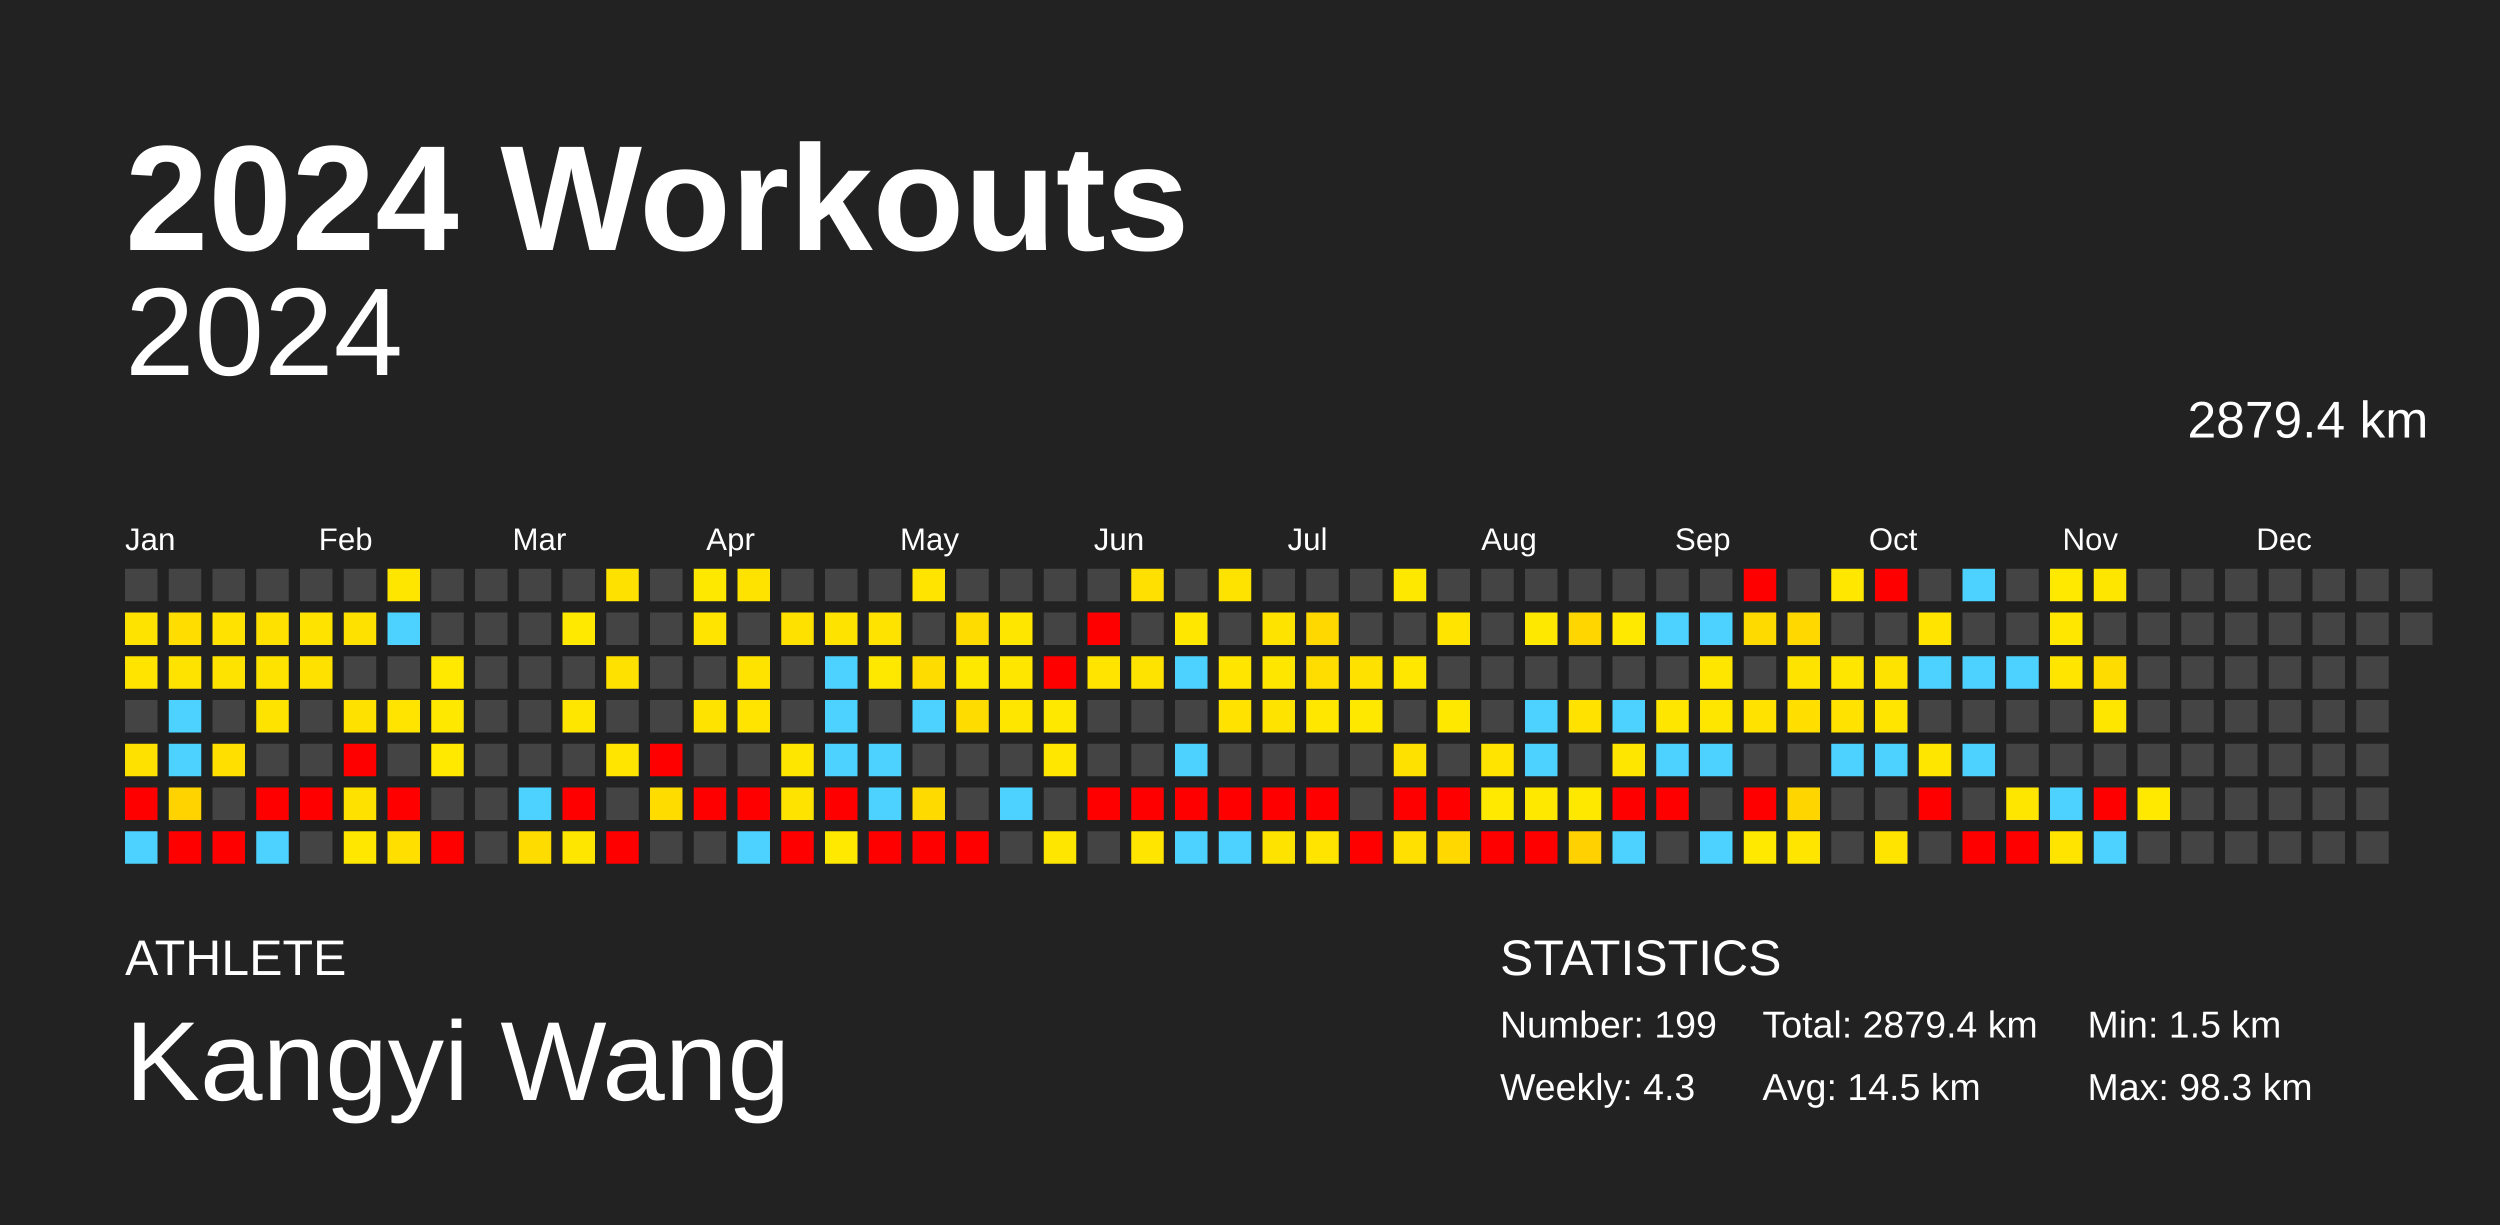
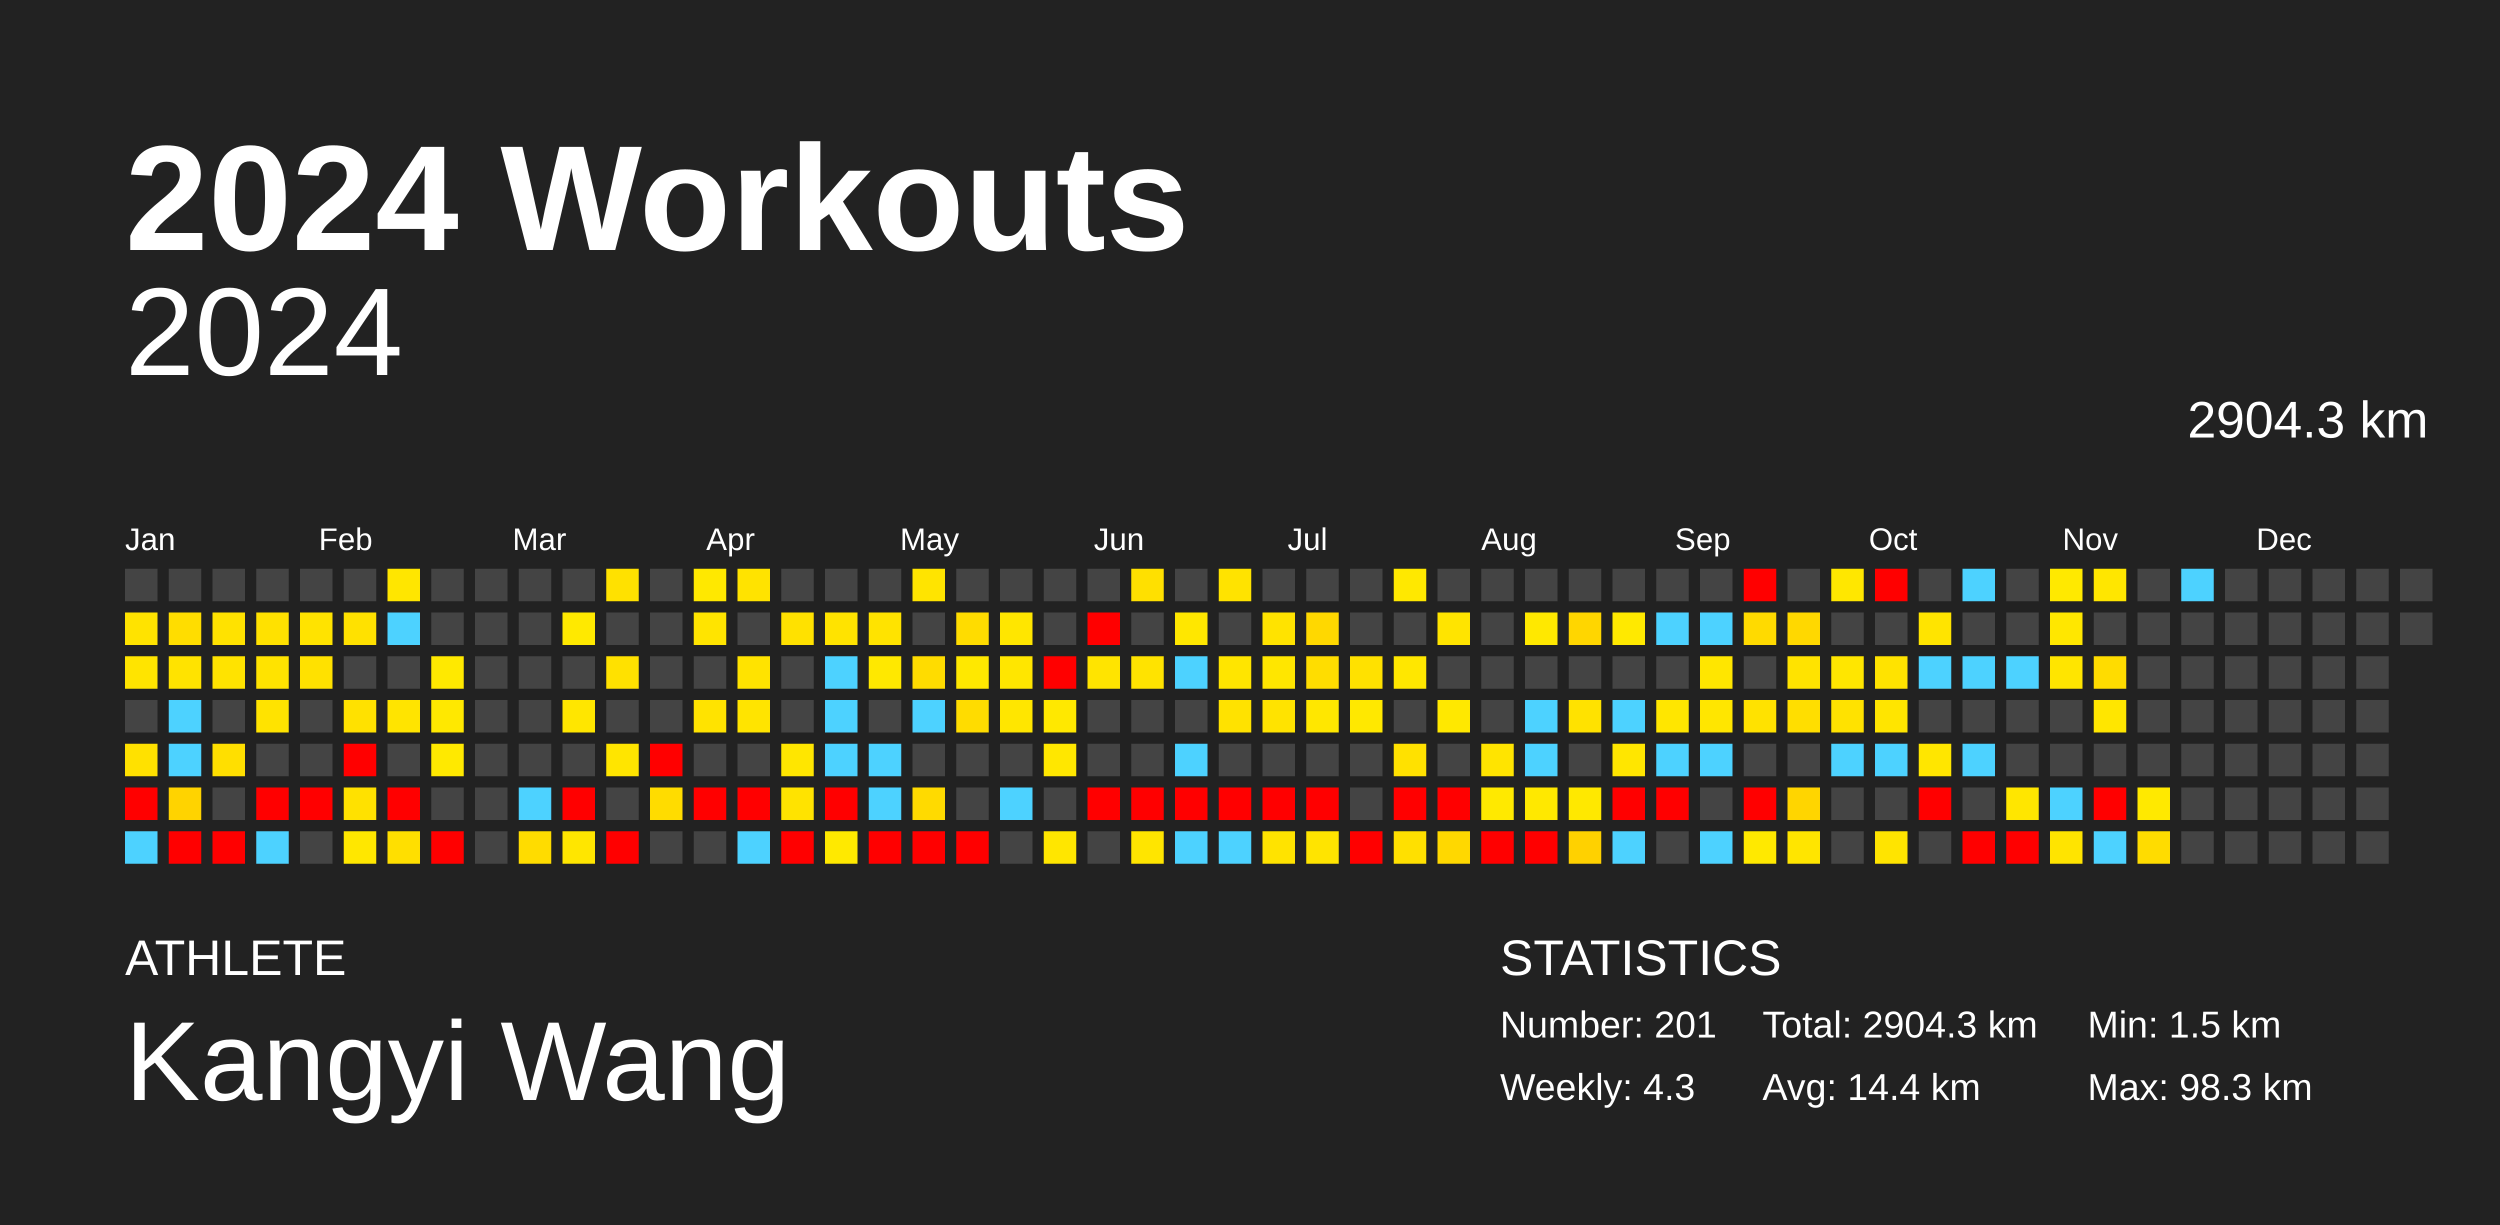
<svg xmlns="http://www.w3.org/2000/svg" baseProfile="full" height="98mm" version="1.1" viewBox="0,0,200,98" width="200mm">
  <defs />
  <rect fill="#222222" height="98" width="200" x="0" y="0" />
  <text fill="#FFFFFF" style="font-size:12px; font-family:Arial; font-weight:bold;" x="10" y="20">2024 Workouts</text>
  <text fill="#FFFFFF" style="font-size:4px; font-family:Arial" x="10" y="78">ATHLETE</text>
  <text fill="#FFFFFF" style="font-size:9px; font-family:Arial" x="10" y="88">Kangyi Wang</text>
  <text fill="#FFFFFF" style="font-size:4px; font-family:Arial" x="120" y="78">STATISTICS</text>
-   <text fill="#FFFFFF" style="font-size:3px; font-family:Arial" x="120" y="83">Number: 199</text>
+   <text fill="#FFFFFF" style="font-size:3px; font-family:Arial" x="120" y="83">Number: 201</text>
  <text fill="#FFFFFF" style="font-size:3px; font-family:Arial" x="120" y="88">Weekly: 4.3</text>
-   <text fill="#FFFFFF" style="font-size:3px; font-family:Arial" x="141" y="83">Total: 2879.4 km</text>
-   <text fill="#FFFFFF" style="font-size:3px; font-family:Arial" x="141" y="88">Avg: 14.5 km</text>
+   <text fill="#FFFFFF" style="font-size:3px; font-family:Arial" x="141" y="83">Total: 2904.3 km</text>
+   <text fill="#FFFFFF" style="font-size:3px; font-family:Arial" x="141" y="88">Avg: 14.4 km</text>
  <text fill="#FFFFFF" style="font-size:3px; font-family:Arial" x="167" y="83">Min: 1.5 km</text>
  <text fill="#FFFFFF" style="font-size:3px; font-family:Arial" x="167" y="88">Max: 98.3 km</text>
  <text alignment-baseline="hanging" fill="#FFFFFF" style="font-size:10.0px; font-family:Arial;" x="10" y="30">2024</text>
-   <text alignment-baseline="hanging" fill="#FFFFFF" style="font-size:4.125px; font-family:Arial;" x="175" y="35">2879.4 km</text>
+   <text alignment-baseline="hanging" fill="#FFFFFF" style="font-size:4.125px; font-family:Arial;" x="175" y="35">2904.3 km</text>
  <text fill="#FFFFFF" style="font-size:2.5px; font-family:Arial" x="10.0" y="44">Jan</text>
  <text fill="#FFFFFF" style="font-size:2.5px; font-family:Arial" x="25.5" y="44">Feb</text>
  <text fill="#FFFFFF" style="font-size:2.5px; font-family:Arial" x="41.0" y="44">Mar</text>
  <text fill="#FFFFFF" style="font-size:2.5px; font-family:Arial" x="56.5" y="44">Apr</text>
  <text fill="#FFFFFF" style="font-size:2.5px; font-family:Arial" x="72.0" y="44">May</text>
  <text fill="#FFFFFF" style="font-size:2.5px; font-family:Arial" x="87.5" y="44">Jun</text>
  <text fill="#FFFFFF" style="font-size:2.5px; font-family:Arial" x="103.0" y="44">Jul</text>
  <text fill="#FFFFFF" style="font-size:2.5px; font-family:Arial" x="118.5" y="44">Aug</text>
  <text fill="#FFFFFF" style="font-size:2.5px; font-family:Arial" x="134.0" y="44">Sep</text>
  <text fill="#FFFFFF" style="font-size:2.5px; font-family:Arial" x="149.5" y="44">Oct</text>
  <text fill="#FFFFFF" style="font-size:2.5px; font-family:Arial" x="165.0" y="44">Nov</text>
  <text fill="#FFFFFF" style="font-size:2.5px; font-family:Arial" x="180.5" y="44">Dec</text>
  <rect fill="#444444" height="2.6" width="2.6" x="10.0" y="45.5" />
  <rect fill="#ffe300" height="2.6" width="2.6" x="10.0" y="49.0" />
  <rect fill="#ffe400" height="2.6" width="2.6" x="10.0" y="52.5" />
  <rect fill="#444444" height="2.6" width="2.6" x="10.0" y="56.0" />
  <rect fill="#ffe100" height="2.6" width="2.6" x="10.0" y="59.5" />
  <rect fill="red" height="2.6" width="2.6" x="10.0" y="63.0" />
  <rect fill="#4dd2ff" height="2.6" width="2.6" x="10.0" y="66.5" />
  <rect fill="#444444" height="2.6" width="2.6" x="13.5" y="45.5" />
  <rect fill="#ffdd00" height="2.6" width="2.6" x="13.5" y="49.0" />
  <rect fill="#ffe300" height="2.6" width="2.6" x="13.5" y="52.5" />
  <rect fill="#4dd2ff" height="2.6" width="2.6" x="13.5" y="56.0" />
  <rect fill="#4dd2ff" height="2.6" width="2.6" x="13.5" y="59.5" />
  <rect fill="#ffd300" height="2.6" width="2.6" x="13.5" y="63.0" />
  <rect fill="red" height="2.6" width="2.6" x="13.5" y="66.5" />
  <rect fill="#444444" height="2.6" width="2.6" x="17.0" y="45.5" />
  <rect fill="#ffe200" height="2.6" width="2.6" x="17.0" y="49.0" />
  <rect fill="#ffe300" height="2.6" width="2.6" x="17.0" y="52.5" />
  <rect fill="#444444" height="2.6" width="2.6" x="17.0" y="56.0" />
  <rect fill="#ffdf00" height="2.6" width="2.6" x="17.0" y="59.5" />
  <rect fill="#444444" height="2.6" width="2.6" x="17.0" y="63.0" />
  <rect fill="red" height="2.6" width="2.6" x="17.0" y="66.5" />
  <rect fill="#444444" height="2.6" width="2.6" x="20.5" y="45.5" />
  <rect fill="#ffe100" height="2.6" width="2.6" x="20.5" y="49.0" />
  <rect fill="#ffe300" height="2.6" width="2.6" x="20.5" y="52.5" />
  <rect fill="#ffe300" height="2.6" width="2.6" x="20.5" y="56.0" />
  <rect fill="#444444" height="2.6" width="2.6" x="20.5" y="59.5" />
  <rect fill="red" height="2.6" width="2.6" x="20.5" y="63.0" />
  <rect fill="#4dd2ff" height="2.6" width="2.6" x="20.5" y="66.5" />
  <rect fill="#444444" height="2.6" width="2.6" x="24.0" y="45.5" />
  <rect fill="#ffe300" height="2.6" width="2.6" x="24.0" y="49.0" />
  <rect fill="#ffe100" height="2.6" width="2.6" x="24.0" y="52.5" />
  <rect fill="#444444" height="2.6" width="2.6" x="24.0" y="56.0" />
  <rect fill="#444444" height="2.6" width="2.6" x="24.0" y="59.5" />
  <rect fill="red" height="2.6" width="2.6" x="24.0" y="63.0" />
  <rect fill="#444444" height="2.6" width="2.6" x="24.0" y="66.5" />
  <rect fill="#444444" height="2.6" width="2.6" x="27.5" y="45.5" />
  <rect fill="#ffe100" height="2.6" width="2.6" x="27.5" y="49.0" />
  <rect fill="#444444" height="2.6" width="2.6" x="27.5" y="52.5" />
  <rect fill="#ffe100" height="2.6" width="2.6" x="27.5" y="56.0" />
  <rect fill="red" height="2.6" width="2.6" x="27.5" y="59.5" />
  <rect fill="#ffe100" height="2.6" width="2.6" x="27.5" y="63.0" />
  <rect fill="#ffe700" height="2.6" width="2.6" x="27.5" y="66.5" />
  <rect fill="#ffe600" height="2.6" width="2.6" x="31.0" y="45.5" />
  <rect fill="#4dd2ff" height="2.6" width="2.6" x="31.0" y="49.0" />
  <rect fill="#444444" height="2.6" width="2.6" x="31.0" y="52.5" />
  <rect fill="#ffe400" height="2.6" width="2.6" x="31.0" y="56.0" />
  <rect fill="#444444" height="2.6" width="2.6" x="31.0" y="59.5" />
  <rect fill="red" height="2.6" width="2.6" x="31.0" y="63.0" />
  <rect fill="#ffdf00" height="2.6" width="2.6" x="31.0" y="66.5" />
  <rect fill="#444444" height="2.6" width="2.6" x="34.5" y="45.5" />
  <rect fill="#444444" height="2.6" width="2.6" x="34.5" y="49.0" />
  <rect fill="#ffe900" height="2.6" width="2.6" x="34.5" y="52.5" />
  <rect fill="#ffe800" height="2.6" width="2.6" x="34.5" y="56.0" />
  <rect fill="#ffe900" height="2.6" width="2.6" x="34.5" y="59.5" />
  <rect fill="#444444" height="2.6" width="2.6" x="34.5" y="63.0" />
  <rect fill="red" height="2.6" width="2.6" x="34.5" y="66.5" />
  <rect fill="#444444" height="2.6" width="2.6" x="38.0" y="45.5" />
  <rect fill="#444444" height="2.6" width="2.6" x="38.0" y="49.0" />
  <rect fill="#444444" height="2.6" width="2.6" x="38.0" y="52.5" />
  <rect fill="#444444" height="2.6" width="2.6" x="38.0" y="56.0" />
  <rect fill="#444444" height="2.6" width="2.6" x="38.0" y="59.5" />
  <rect fill="#444444" height="2.6" width="2.6" x="38.0" y="63.0" />
  <rect fill="#444444" height="2.6" width="2.6" x="38.0" y="66.5" />
  <rect fill="#444444" height="2.6" width="2.6" x="41.5" y="45.5" />
  <rect fill="#444444" height="2.6" width="2.6" x="41.5" y="49.0" />
  <rect fill="#444444" height="2.6" width="2.6" x="41.5" y="52.5" />
  <rect fill="#444444" height="2.6" width="2.6" x="41.5" y="56.0" />
  <rect fill="#444444" height="2.6" width="2.6" x="41.5" y="59.5" />
  <rect fill="#4dd2ff" height="2.6" width="2.6" x="41.5" y="63.0" />
  <rect fill="#ffdc00" height="2.6" width="2.6" x="41.5" y="66.5" />
  <rect fill="#444444" height="2.6" width="2.6" x="45.0" y="45.5" />
  <rect fill="#ffe900" height="2.6" width="2.6" x="45.0" y="49.0" />
  <rect fill="#444444" height="2.6" width="2.6" x="45.0" y="52.5" />
  <rect fill="#ffe600" height="2.6" width="2.6" x="45.0" y="56.0" />
  <rect fill="#444444" height="2.6" width="2.6" x="45.0" y="59.5" />
  <rect fill="red" height="2.6" width="2.6" x="45.0" y="63.0" />
  <rect fill="#ffe600" height="2.6" width="2.6" x="45.0" y="66.5" />
  <rect fill="#ffe100" height="2.6" width="2.6" x="48.5" y="45.5" />
  <rect fill="#444444" height="2.6" width="2.6" x="48.5" y="49.0" />
  <rect fill="#ffe100" height="2.6" width="2.6" x="48.5" y="52.5" />
  <rect fill="#444444" height="2.6" width="2.6" x="48.5" y="56.0" />
  <rect fill="#ffe500" height="2.6" width="2.6" x="48.5" y="59.5" />
  <rect fill="#444444" height="2.6" width="2.6" x="48.5" y="63.0" />
  <rect fill="red" height="2.6" width="2.6" x="48.5" y="66.5" />
  <rect fill="#444444" height="2.6" width="2.6" x="52.0" y="45.5" />
  <rect fill="#444444" height="2.6" width="2.6" x="52.0" y="49.0" />
  <rect fill="#444444" height="2.6" width="2.6" x="52.0" y="52.5" />
  <rect fill="#444444" height="2.6" width="2.6" x="52.0" y="56.0" />
  <rect fill="red" height="2.6" width="2.6" x="52.0" y="59.5" />
  <rect fill="#ffdc00" height="2.6" width="2.6" x="52.0" y="63.0" />
  <rect fill="#444444" height="2.6" width="2.6" x="52.0" y="66.5" />
  <rect fill="#ffe800" height="2.6" width="2.6" x="55.5" y="45.5" />
  <rect fill="#ffe400" height="2.6" width="2.6" x="55.5" y="49.0" />
  <rect fill="#444444" height="2.6" width="2.6" x="55.5" y="52.5" />
  <rect fill="#ffe300" height="2.6" width="2.6" x="55.5" y="56.0" />
  <rect fill="#444444" height="2.6" width="2.6" x="55.5" y="59.5" />
  <rect fill="red" height="2.6" width="2.6" x="55.5" y="63.0" />
  <rect fill="#444444" height="2.6" width="2.6" x="55.5" y="66.5" />
  <rect fill="#ffe300" height="2.6" width="2.6" x="59.0" y="45.5" />
  <rect fill="#444444" height="2.6" width="2.6" x="59.0" y="49.0" />
  <rect fill="#ffe300" height="2.6" width="2.6" x="59.0" y="52.5" />
  <rect fill="#ffe400" height="2.6" width="2.6" x="59.0" y="56.0" />
  <rect fill="#444444" height="2.6" width="2.6" x="59.0" y="59.5" />
  <rect fill="red" height="2.6" width="2.6" x="59.0" y="63.0" />
  <rect fill="#4dd2ff" height="2.6" width="2.6" x="59.0" y="66.5" />
  <rect fill="#444444" height="2.6" width="2.6" x="62.5" y="45.5" />
  <rect fill="#ffe100" height="2.6" width="2.6" x="62.5" y="49.0" />
  <rect fill="#444444" height="2.6" width="2.6" x="62.5" y="52.5" />
  <rect fill="#444444" height="2.6" width="2.6" x="62.5" y="56.0" />
  <rect fill="#ffe600" height="2.6" width="2.6" x="62.5" y="59.5" />
  <rect fill="#ffe300" height="2.6" width="2.6" x="62.5" y="63.0" />
  <rect fill="red" height="2.6" width="2.6" x="62.5" y="66.5" />
  <rect fill="#444444" height="2.6" width="2.6" x="66.0" y="45.5" />
  <rect fill="#ffe300" height="2.6" width="2.6" x="66.0" y="49.0" />
  <rect fill="#4dd2ff" height="2.6" width="2.6" x="66.0" y="52.5" />
  <rect fill="#4dd2ff" height="2.6" width="2.6" x="66.0" y="56.0" />
  <rect fill="#4dd2ff" height="2.6" width="2.6" x="66.0" y="59.5" />
  <rect fill="red" height="2.6" width="2.6" x="66.0" y="63.0" />
  <rect fill="#ffe900" height="2.6" width="2.6" x="66.0" y="66.5" />
  <rect fill="#444444" height="2.6" width="2.6" x="69.5" y="45.5" />
  <rect fill="#ffe300" height="2.6" width="2.6" x="69.5" y="49.0" />
  <rect fill="#ffe800" height="2.6" width="2.6" x="69.5" y="52.5" />
  <rect fill="#444444" height="2.6" width="2.6" x="69.5" y="56.0" />
  <rect fill="#4dd2ff" height="2.6" width="2.6" x="69.5" y="59.5" />
  <rect fill="#4dd2ff" height="2.6" width="2.6" x="69.5" y="63.0" />
  <rect fill="red" height="2.6" width="2.6" x="69.5" y="66.5" />
  <rect fill="#ffe400" height="2.6" width="2.6" x="73.0" y="45.5" />
  <rect fill="#444444" height="2.6" width="2.6" x="73.0" y="49.0" />
  <rect fill="#ffdc00" height="2.6" width="2.6" x="73.0" y="52.5" />
  <rect fill="#4dd2ff" height="2.6" width="2.6" x="73.0" y="56.0" />
  <rect fill="#444444" height="2.6" width="2.6" x="73.0" y="59.5" />
  <rect fill="#ffda00" height="2.6" width="2.6" x="73.0" y="63.0" />
  <rect fill="red" height="2.6" width="2.6" x="73.0" y="66.5" />
  <rect fill="#444444" height="2.6" width="2.6" x="76.5" y="45.5" />
  <rect fill="#ffdc00" height="2.6" width="2.6" x="76.5" y="49.0" />
  <rect fill="#ffe800" height="2.6" width="2.6" x="76.5" y="52.5" />
  <rect fill="#ffdc00" height="2.6" width="2.6" x="76.5" y="56.0" />
  <rect fill="#444444" height="2.6" width="2.6" x="76.5" y="59.5" />
  <rect fill="#444444" height="2.6" width="2.6" x="76.5" y="63.0" />
  <rect fill="red" height="2.6" width="2.6" x="76.5" y="66.5" />
  <rect fill="#444444" height="2.6" width="2.6" x="80.0" y="45.5" />
  <rect fill="#ffe600" height="2.6" width="2.6" x="80.0" y="49.0" />
  <rect fill="#ffe600" height="2.6" width="2.6" x="80.0" y="52.5" />
  <rect fill="#ffe600" height="2.6" width="2.6" x="80.0" y="56.0" />
  <rect fill="#444444" height="2.6" width="2.6" x="80.0" y="59.5" />
  <rect fill="#4dd2ff" height="2.6" width="2.6" x="80.0" y="63.0" />
  <rect fill="#444444" height="2.6" width="2.6" x="80.0" y="66.5" />
  <rect fill="#444444" height="2.6" width="2.6" x="83.5" y="45.5" />
  <rect fill="#444444" height="2.6" width="2.6" x="83.5" y="49.0" />
  <rect fill="red" height="2.6" width="2.6" x="83.5" y="52.5" />
  <rect fill="#ffe800" height="2.6" width="2.6" x="83.5" y="56.0" />
  <rect fill="#ffe700" height="2.6" width="2.6" x="83.5" y="59.5" />
  <rect fill="#444444" height="2.6" width="2.6" x="83.5" y="63.0" />
  <rect fill="#ffe600" height="2.6" width="2.6" x="83.5" y="66.5" />
  <rect fill="#444444" height="2.6" width="2.6" x="87.0" y="45.5" />
  <rect fill="red" height="2.6" width="2.6" x="87.0" y="49.0" />
  <rect fill="#ffe400" height="2.6" width="2.6" x="87.0" y="52.5" />
  <rect fill="#444444" height="2.6" width="2.6" x="87.0" y="56.0" />
  <rect fill="#444444" height="2.6" width="2.6" x="87.0" y="59.5" />
  <rect fill="red" height="2.6" width="2.6" x="87.0" y="63.0" />
  <rect fill="#444444" height="2.6" width="2.6" x="87.0" y="66.5" />
  <rect fill="#ffe000" height="2.6" width="2.6" x="90.5" y="45.5" />
  <rect fill="#444444" height="2.6" width="2.6" x="90.5" y="49.0" />
  <rect fill="#ffe300" height="2.6" width="2.6" x="90.5" y="52.5" />
  <rect fill="#444444" height="2.6" width="2.6" x="90.5" y="56.0" />
  <rect fill="#444444" height="2.6" width="2.6" x="90.5" y="59.5" />
  <rect fill="red" height="2.6" width="2.6" x="90.5" y="63.0" />
  <rect fill="#ffe500" height="2.6" width="2.6" x="90.5" y="66.5" />
  <rect fill="#444444" height="2.6" width="2.6" x="94.0" y="45.5" />
  <rect fill="#ffe700" height="2.6" width="2.6" x="94.0" y="49.0" />
  <rect fill="#4dd2ff" height="2.6" width="2.6" x="94.0" y="52.5" />
  <rect fill="#444444" height="2.6" width="2.6" x="94.0" y="56.0" />
  <rect fill="#4dd2ff" height="2.6" width="2.6" x="94.0" y="59.5" />
  <rect fill="red" height="2.6" width="2.6" x="94.0" y="63.0" />
  <rect fill="#4dd2ff" height="2.6" width="2.6" x="94.0" y="66.5" />
  <rect fill="#ffe300" height="2.6" width="2.6" x="97.5" y="45.5" />
  <rect fill="#444444" height="2.6" width="2.6" x="97.5" y="49.0" />
  <rect fill="#ffe500" height="2.6" width="2.6" x="97.5" y="52.5" />
  <rect fill="#ffe200" height="2.6" width="2.6" x="97.5" y="56.0" />
  <rect fill="#444444" height="2.6" width="2.6" x="97.5" y="59.5" />
  <rect fill="red" height="2.6" width="2.6" x="97.5" y="63.0" />
  <rect fill="#4dd2ff" height="2.6" width="2.6" x="97.5" y="66.5" />
  <rect fill="#444444" height="2.6" width="2.6" x="101.0" y="45.5" />
  <rect fill="#ffe300" height="2.6" width="2.6" x="101.0" y="49.0" />
  <rect fill="#ffe600" height="2.6" width="2.6" x="101.0" y="52.5" />
  <rect fill="#ffe300" height="2.6" width="2.6" x="101.0" y="56.0" />
  <rect fill="#444444" height="2.6" width="2.6" x="101.0" y="59.5" />
  <rect fill="red" height="2.6" width="2.6" x="101.0" y="63.0" />
  <rect fill="#ffe300" height="2.6" width="2.6" x="101.0" y="66.5" />
  <rect fill="#444444" height="2.6" width="2.6" x="104.5" y="45.5" />
  <rect fill="#ffd800" height="2.6" width="2.6" x="104.5" y="49.0" />
  <rect fill="#ffdd00" height="2.6" width="2.6" x="104.5" y="52.5" />
  <rect fill="#ffe700" height="2.6" width="2.6" x="104.5" y="56.0" />
  <rect fill="#444444" height="2.6" width="2.6" x="104.5" y="59.5" />
  <rect fill="red" height="2.6" width="2.6" x="104.5" y="63.0" />
  <rect fill="#ffe400" height="2.6" width="2.6" x="104.5" y="66.5" />
  <rect fill="#444444" height="2.6" width="2.6" x="108.0" y="45.5" />
  <rect fill="#444444" height="2.6" width="2.6" x="108.0" y="49.0" />
  <rect fill="#ffe100" height="2.6" width="2.6" x="108.0" y="52.5" />
  <rect fill="#ffe800" height="2.6" width="2.6" x="108.0" y="56.0" />
  <rect fill="#444444" height="2.6" width="2.6" x="108.0" y="59.5" />
  <rect fill="#444444" height="2.6" width="2.6" x="108.0" y="63.0" />
  <rect fill="red" height="2.6" width="2.6" x="108.0" y="66.5" />
  <rect fill="#ffe800" height="2.6" width="2.6" x="111.5" y="45.5" />
  <rect fill="#444444" height="2.6" width="2.6" x="111.5" y="49.0" />
  <rect fill="#ffe700" height="2.6" width="2.6" x="111.5" y="52.5" />
  <rect fill="#444444" height="2.6" width="2.6" x="111.5" y="56.0" />
  <rect fill="#ffe100" height="2.6" width="2.6" x="111.5" y="59.5" />
  <rect fill="red" height="2.6" width="2.6" x="111.5" y="63.0" />
  <rect fill="#ffe000" height="2.6" width="2.6" x="111.5" y="66.5" />
  <rect fill="#444444" height="2.6" width="2.6" x="115.0" y="45.5" />
  <rect fill="#ffe400" height="2.6" width="2.6" x="115.0" y="49.0" />
  <rect fill="#444444" height="2.6" width="2.6" x="115.0" y="52.5" />
  <rect fill="#ffe800" height="2.6" width="2.6" x="115.0" y="56.0" />
  <rect fill="#444444" height="2.6" width="2.6" x="115.0" y="59.5" />
  <rect fill="red" height="2.6" width="2.6" x="115.0" y="63.0" />
  <rect fill="#ffd800" height="2.6" width="2.6" x="115.0" y="66.5" />
  <rect fill="#444444" height="2.6" width="2.6" x="118.5" y="45.5" />
  <rect fill="#444444" height="2.6" width="2.6" x="118.5" y="49.0" />
  <rect fill="#444444" height="2.6" width="2.6" x="118.5" y="52.5" />
  <rect fill="#444444" height="2.6" width="2.6" x="118.5" y="56.0" />
  <rect fill="#ffe400" height="2.6" width="2.6" x="118.5" y="59.5" />
  <rect fill="#ffe900" height="2.6" width="2.6" x="118.5" y="63.0" />
  <rect fill="red" height="2.6" width="2.6" x="118.5" y="66.5" />
  <rect fill="#444444" height="2.6" width="2.6" x="122.0" y="45.5" />
  <rect fill="#ffe800" height="2.6" width="2.6" x="122.0" y="49.0" />
  <rect fill="#444444" height="2.6" width="2.6" x="122.0" y="52.5" />
  <rect fill="#4dd2ff" height="2.6" width="2.6" x="122.0" y="56.0" />
  <rect fill="#4dd2ff" height="2.6" width="2.6" x="122.0" y="59.5" />
  <rect fill="#ffe800" height="2.6" width="2.6" x="122.0" y="63.0" />
  <rect fill="red" height="2.6" width="2.6" x="122.0" y="66.5" />
  <rect fill="#444444" height="2.6" width="2.6" x="125.5" y="45.5" />
  <rect fill="#ffd600" height="2.6" width="2.6" x="125.5" y="49.0" />
  <rect fill="#444444" height="2.6" width="2.6" x="125.5" y="52.5" />
  <rect fill="#ffe200" height="2.6" width="2.6" x="125.5" y="56.0" />
  <rect fill="#444444" height="2.6" width="2.6" x="125.5" y="59.5" />
  <rect fill="#ffe800" height="2.6" width="2.6" x="125.5" y="63.0" />
  <rect fill="#ffd100" height="2.6" width="2.6" x="125.5" y="66.5" />
  <rect fill="#444444" height="2.6" width="2.6" x="129.0" y="45.5" />
  <rect fill="#ffe900" height="2.6" width="2.6" x="129.0" y="49.0" />
  <rect fill="#444444" height="2.6" width="2.6" x="129.0" y="52.5" />
  <rect fill="#4dd2ff" height="2.6" width="2.6" x="129.0" y="56.0" />
  <rect fill="#ffe600" height="2.6" width="2.6" x="129.0" y="59.5" />
  <rect fill="red" height="2.6" width="2.6" x="129.0" y="63.0" />
  <rect fill="#4dd2ff" height="2.6" width="2.6" x="129.0" y="66.5" />
  <rect fill="#444444" height="2.6" width="2.6" x="132.5" y="45.5" />
  <rect fill="#4dd2ff" height="2.6" width="2.6" x="132.5" y="49.0" />
  <rect fill="#444444" height="2.6" width="2.6" x="132.5" y="52.5" />
  <rect fill="#ffe600" height="2.6" width="2.6" x="132.5" y="56.0" />
  <rect fill="#4dd2ff" height="2.6" width="2.6" x="132.5" y="59.5" />
  <rect fill="red" height="2.6" width="2.6" x="132.5" y="63.0" />
  <rect fill="#444444" height="2.6" width="2.6" x="132.5" y="66.5" />
  <rect fill="#444444" height="2.6" width="2.6" x="136.0" y="45.5" />
  <rect fill="#4dd2ff" height="2.6" width="2.6" x="136.0" y="49.0" />
  <rect fill="#ffe600" height="2.6" width="2.6" x="136.0" y="52.5" />
  <rect fill="#ffe600" height="2.6" width="2.6" x="136.0" y="56.0" />
  <rect fill="#4dd2ff" height="2.6" width="2.6" x="136.0" y="59.5" />
  <rect fill="#444444" height="2.6" width="2.6" x="136.0" y="63.0" />
  <rect fill="#4dd2ff" height="2.6" width="2.6" x="136.0" y="66.5" />
  <rect fill="red" height="2.6" width="2.6" x="139.5" y="45.5" />
  <rect fill="#ffda00" height="2.6" width="2.6" x="139.5" y="49.0" />
  <rect fill="#444444" height="2.6" width="2.6" x="139.5" y="52.5" />
  <rect fill="#ffe200" height="2.6" width="2.6" x="139.5" y="56.0" />
  <rect fill="#444444" height="2.6" width="2.6" x="139.5" y="59.5" />
  <rect fill="red" height="2.6" width="2.6" x="139.5" y="63.0" />
  <rect fill="#ffe900" height="2.6" width="2.6" x="139.5" y="66.5" />
  <rect fill="#444444" height="2.6" width="2.6" x="143.0" y="45.5" />
  <rect fill="#ffd800" height="2.6" width="2.6" x="143.0" y="49.0" />
  <rect fill="#ffe300" height="2.6" width="2.6" x="143.0" y="52.5" />
  <rect fill="#ffde00" height="2.6" width="2.6" x="143.0" y="56.0" />
  <rect fill="#444444" height="2.6" width="2.6" x="143.0" y="59.5" />
  <rect fill="#ffd500" height="2.6" width="2.6" x="143.0" y="63.0" />
  <rect fill="#ffe500" height="2.6" width="2.6" x="143.0" y="66.5" />
  <rect fill="#ffe700" height="2.6" width="2.6" x="146.5" y="45.5" />
  <rect fill="#444444" height="2.6" width="2.6" x="146.5" y="49.0" />
  <rect fill="#ffe600" height="2.6" width="2.6" x="146.5" y="52.5" />
  <rect fill="#ffe200" height="2.6" width="2.6" x="146.5" y="56.0" />
  <rect fill="#4dd2ff" height="2.6" width="2.6" x="146.5" y="59.5" />
  <rect fill="#444444" height="2.6" width="2.6" x="146.5" y="63.0" />
  <rect fill="#444444" height="2.6" width="2.6" x="146.5" y="66.5" />
  <rect fill="red" height="2.6" width="2.6" x="150.0" y="45.5" />
  <rect fill="#444444" height="2.6" width="2.6" x="150.0" y="49.0" />
  <rect fill="#ffe300" height="2.6" width="2.6" x="150.0" y="52.5" />
  <rect fill="#ffe500" height="2.6" width="2.6" x="150.0" y="56.0" />
  <rect fill="#4dd2ff" height="2.6" width="2.6" x="150.0" y="59.5" />
  <rect fill="#444444" height="2.6" width="2.6" x="150.0" y="63.0" />
  <rect fill="#ffe400" height="2.6" width="2.6" x="150.0" y="66.5" />
  <rect fill="#444444" height="2.6" width="2.6" x="153.5" y="45.5" />
  <rect fill="#ffe400" height="2.6" width="2.6" x="153.5" y="49.0" />
  <rect fill="#4dd2ff" height="2.6" width="2.6" x="153.5" y="52.5" />
  <rect fill="#444444" height="2.6" width="2.6" x="153.5" y="56.0" />
  <rect fill="#ffe600" height="2.6" width="2.6" x="153.5" y="59.5" />
  <rect fill="red" height="2.6" width="2.6" x="153.5" y="63.0" />
  <rect fill="#444444" height="2.6" width="2.6" x="153.5" y="66.5" />
  <rect fill="#4dd2ff" height="2.6" width="2.6" x="157.0" y="45.5" />
  <rect fill="#444444" height="2.6" width="2.6" x="157.0" y="49.0" />
  <rect fill="#4dd2ff" height="2.6" width="2.6" x="157.0" y="52.5" />
  <rect fill="#444444" height="2.6" width="2.6" x="157.0" y="56.0" />
  <rect fill="#4dd2ff" height="2.6" width="2.6" x="157.0" y="59.5" />
  <rect fill="#444444" height="2.6" width="2.6" x="157.0" y="63.0" />
  <rect fill="red" height="2.6" width="2.6" x="157.0" y="66.5" />
  <rect fill="#444444" height="2.6" width="2.6" x="160.5" y="45.5" />
  <rect fill="#444444" height="2.6" width="2.6" x="160.5" y="49.0" />
  <rect fill="#4dd2ff" height="2.6" width="2.6" x="160.5" y="52.5" />
  <rect fill="#444444" height="2.6" width="2.6" x="160.5" y="56.0" />
  <rect fill="#444444" height="2.6" width="2.6" x="160.5" y="59.5" />
  <rect fill="#ffe600" height="2.6" width="2.6" x="160.5" y="63.0" />
  <rect fill="red" height="2.6" width="2.6" x="160.5" y="66.5" />
  <rect fill="#ffe900" height="2.6" width="2.6" x="164.0" y="45.5" />
  <rect fill="#ffe700" height="2.6" width="2.6" x="164.0" y="49.0" />
  <rect fill="#ffe500" height="2.6" width="2.6" x="164.0" y="52.5" />
  <rect fill="#444444" height="2.6" width="2.6" x="164.0" y="56.0" />
  <rect fill="#444444" height="2.6" width="2.6" x="164.0" y="59.5" />
  <rect fill="#4dd2ff" height="2.6" width="2.6" x="164.0" y="63.0" />
  <rect fill="#ffe400" height="2.6" width="2.6" x="164.0" y="66.5" />
  <rect fill="#ffe600" height="2.6" width="2.6" x="167.5" y="45.5" />
  <rect fill="#444444" height="2.6" width="2.6" x="167.5" y="49.0" />
  <rect fill="#ffdc00" height="2.6" width="2.6" x="167.5" y="52.5" />
  <rect fill="#ffe600" height="2.6" width="2.6" x="167.5" y="56.0" />
  <rect fill="#444444" height="2.6" width="2.6" x="167.5" y="59.5" />
  <rect fill="red" height="2.6" width="2.6" x="167.5" y="63.0" />
  <rect fill="#4dd2ff" height="2.6" width="2.6" x="167.5" y="66.5" />
  <rect fill="#444444" height="2.6" width="2.6" x="171.0" y="45.5" />
  <rect fill="#444444" height="2.6" width="2.6" x="171.0" y="49.0" />
  <rect fill="#444444" height="2.6" width="2.6" x="171.0" y="52.5" />
  <rect fill="#444444" height="2.6" width="2.6" x="171.0" y="56.0" />
  <rect fill="#444444" height="2.6" width="2.6" x="171.0" y="59.5" />
  <rect fill="#ffe900" height="2.6" width="2.6" x="171.0" y="63.0" />
-   <rect fill="#444444" height="2.6" width="2.6" x="171.0" y="66.5" />
-   <rect fill="#444444" height="2.6" width="2.6" x="174.5" y="45.5" />
+   <rect fill="#ffdc00" height="2.6" width="2.6" x="171.0" y="66.5" />
+   <rect fill="#4dd2ff" height="2.6" width="2.6" x="174.5" y="45.5" />
  <rect fill="#444444" height="2.6" width="2.6" x="174.5" y="49.0" />
  <rect fill="#444444" height="2.6" width="2.6" x="174.5" y="52.5" />
  <rect fill="#444444" height="2.6" width="2.6" x="174.5" y="56.0" />
  <rect fill="#444444" height="2.6" width="2.6" x="174.5" y="59.5" />
  <rect fill="#444444" height="2.6" width="2.6" x="174.5" y="63.0" />
  <rect fill="#444444" height="2.6" width="2.6" x="174.5" y="66.5" />
  <rect fill="#444444" height="2.6" width="2.6" x="178.0" y="45.5" />
  <rect fill="#444444" height="2.6" width="2.6" x="178.0" y="49.0" />
  <rect fill="#444444" height="2.6" width="2.6" x="178.0" y="52.5" />
  <rect fill="#444444" height="2.6" width="2.6" x="178.0" y="56.0" />
  <rect fill="#444444" height="2.6" width="2.6" x="178.0" y="59.5" />
  <rect fill="#444444" height="2.6" width="2.6" x="178.0" y="63.0" />
  <rect fill="#444444" height="2.6" width="2.6" x="178.0" y="66.5" />
  <rect fill="#444444" height="2.6" width="2.6" x="181.5" y="45.5" />
  <rect fill="#444444" height="2.6" width="2.6" x="181.5" y="49.0" />
  <rect fill="#444444" height="2.6" width="2.6" x="181.5" y="52.5" />
  <rect fill="#444444" height="2.6" width="2.6" x="181.5" y="56.0" />
  <rect fill="#444444" height="2.6" width="2.6" x="181.5" y="59.5" />
  <rect fill="#444444" height="2.6" width="2.6" x="181.5" y="63.0" />
  <rect fill="#444444" height="2.6" width="2.6" x="181.5" y="66.5" />
  <rect fill="#444444" height="2.6" width="2.6" x="185.0" y="45.5" />
  <rect fill="#444444" height="2.6" width="2.6" x="185.0" y="49.0" />
  <rect fill="#444444" height="2.6" width="2.6" x="185.0" y="52.5" />
  <rect fill="#444444" height="2.6" width="2.6" x="185.0" y="56.0" />
  <rect fill="#444444" height="2.6" width="2.6" x="185.0" y="59.5" />
  <rect fill="#444444" height="2.6" width="2.6" x="185.0" y="63.0" />
  <rect fill="#444444" height="2.6" width="2.6" x="185.0" y="66.5" />
  <rect fill="#444444" height="2.6" width="2.6" x="188.5" y="45.5" />
  <rect fill="#444444" height="2.6" width="2.6" x="188.5" y="49.0" />
  <rect fill="#444444" height="2.6" width="2.6" x="188.5" y="52.5" />
  <rect fill="#444444" height="2.6" width="2.6" x="188.5" y="56.0" />
  <rect fill="#444444" height="2.6" width="2.6" x="188.5" y="59.5" />
  <rect fill="#444444" height="2.6" width="2.6" x="188.5" y="63.0" />
  <rect fill="#444444" height="2.6" width="2.6" x="188.5" y="66.5" />
  <rect fill="#444444" height="2.6" width="2.6" x="192.0" y="45.5" />
  <rect fill="#444444" height="2.6" width="2.6" x="192.0" y="49.0" />
</svg>
